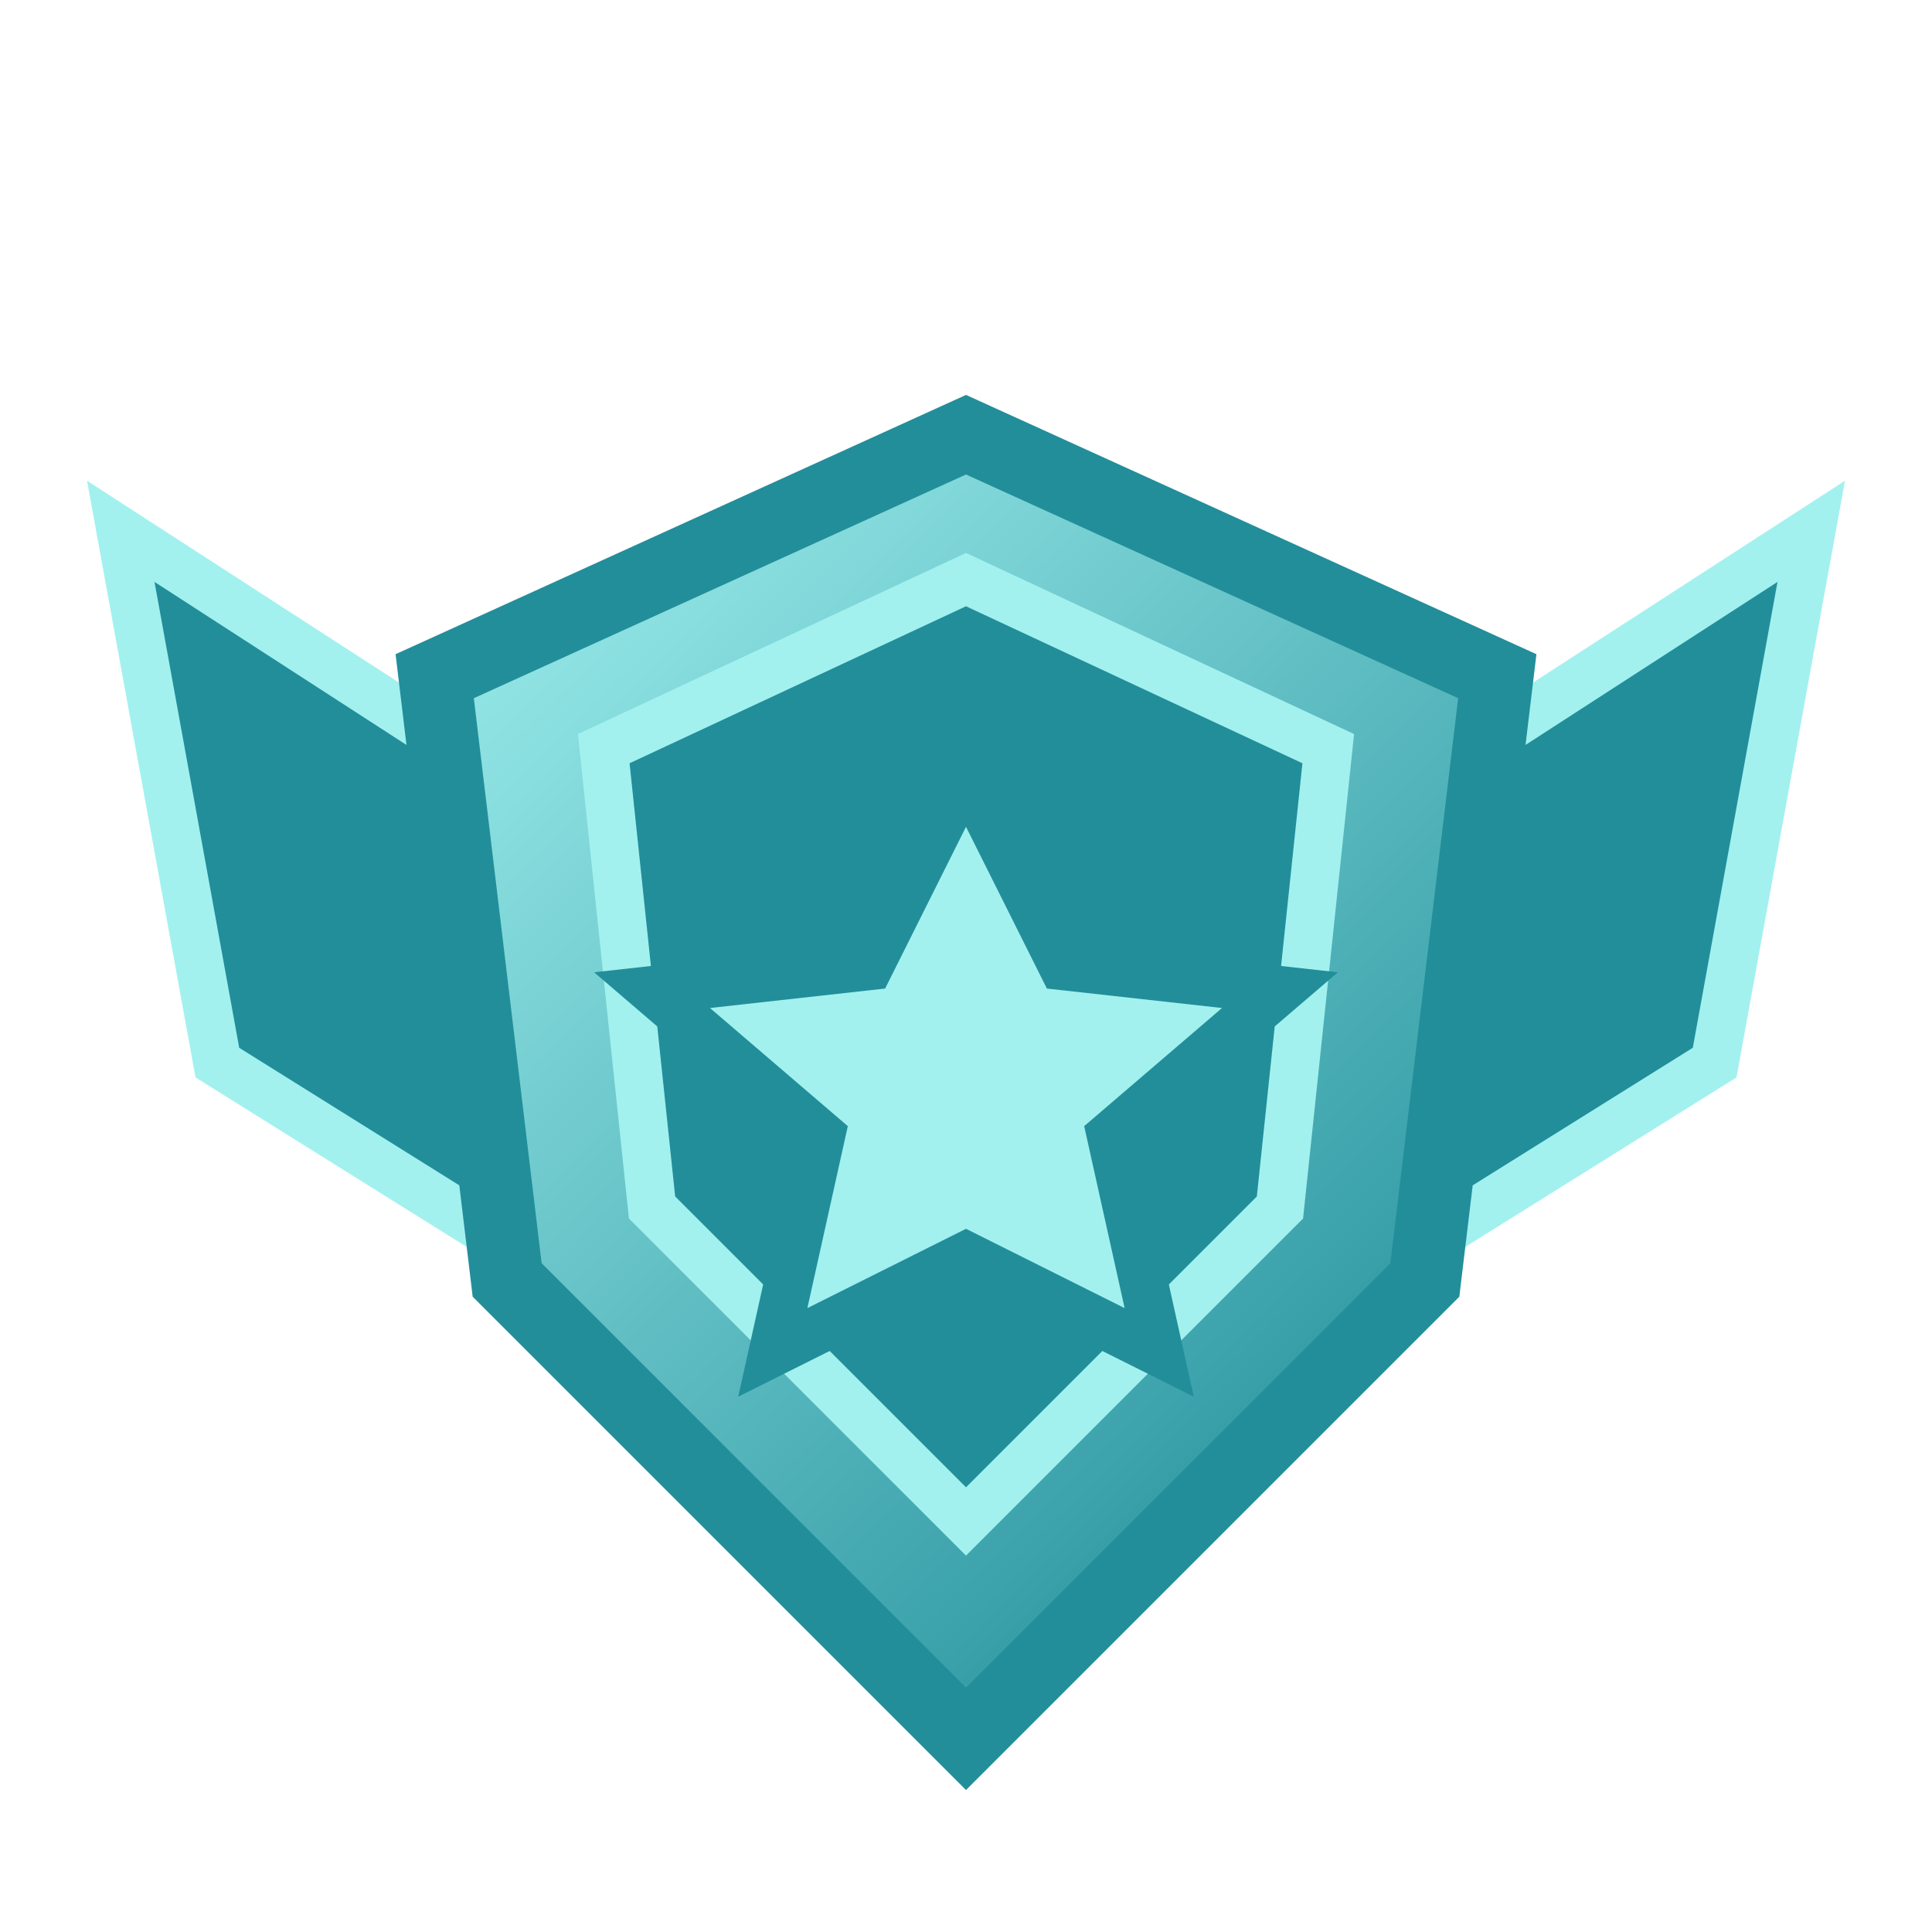
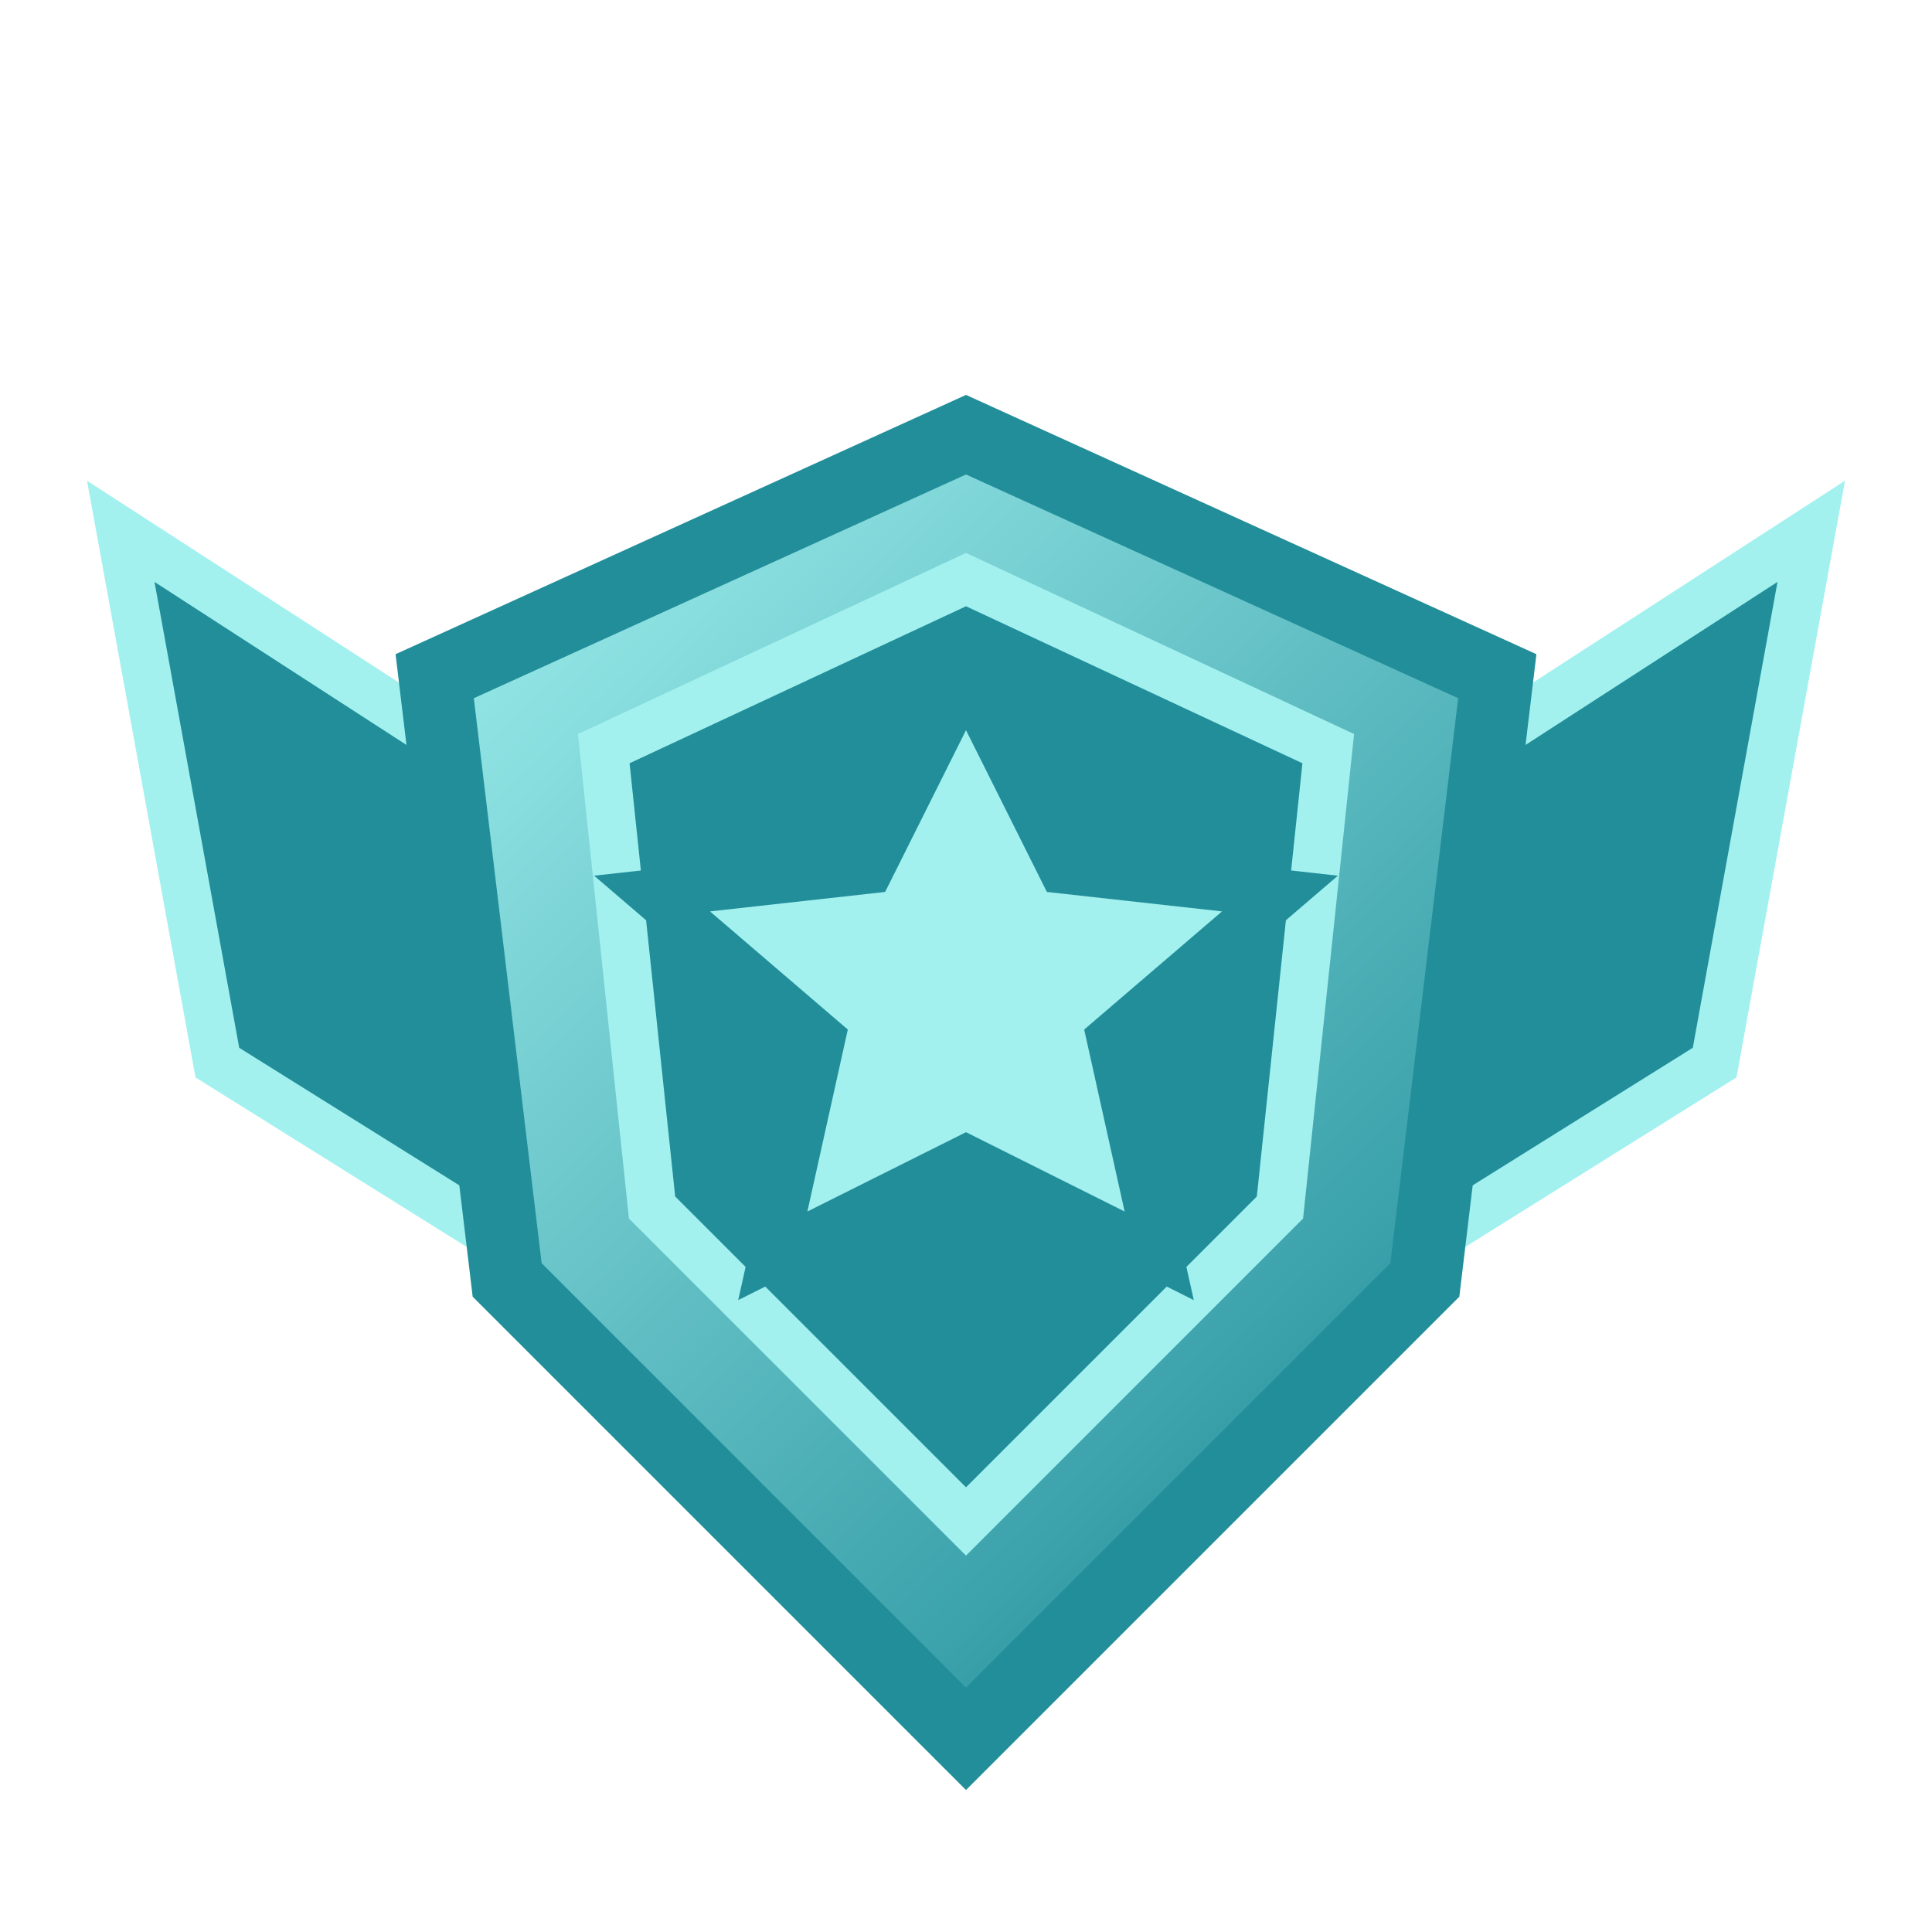
<svg xmlns="http://www.w3.org/2000/svg" viewBox="0 0 80 80">
  <defs>
    <linearGradient id="metal" x2="0.8" y2="1">
      <stop stop-color="#a2f1ef" />
      <stop offset="1" stop-color="#228e9a" />
    </linearGradient>
  </defs>
  <path d="M22 33 5 22 9 44 25 54M58 33 75 22 71 44 55 54" fill="#228e9a" stroke="#a2f1ef" stroke-width="2" />
  <path d="M40 18 62 28 59 53 40 72 21 53 18 28Z" fill="url(#metal)" stroke="#228e9a" stroke-width="3" />
  <path d="M40 24 55 31 53 50 40 63 27 50 25 31Z" fill="#228e9a" stroke="#a2f1ef" stroke-width="2" />
-   <path d="m40 32 4 8 9 1-7 6 2 9-8-4-8 4 2-9-7-6 9-1Z" fill="#a2f1ef" stroke="#228e9a" stroke-width="2" />
+   <path transform="translate(0 -4)" d="m40 32 4 8 9 1-7 6 2 9-8-4-8 4 2-9-7-6 9-1Z" fill="#a2f1ef" stroke="#228e9a" stroke-width="2" />
</svg>
